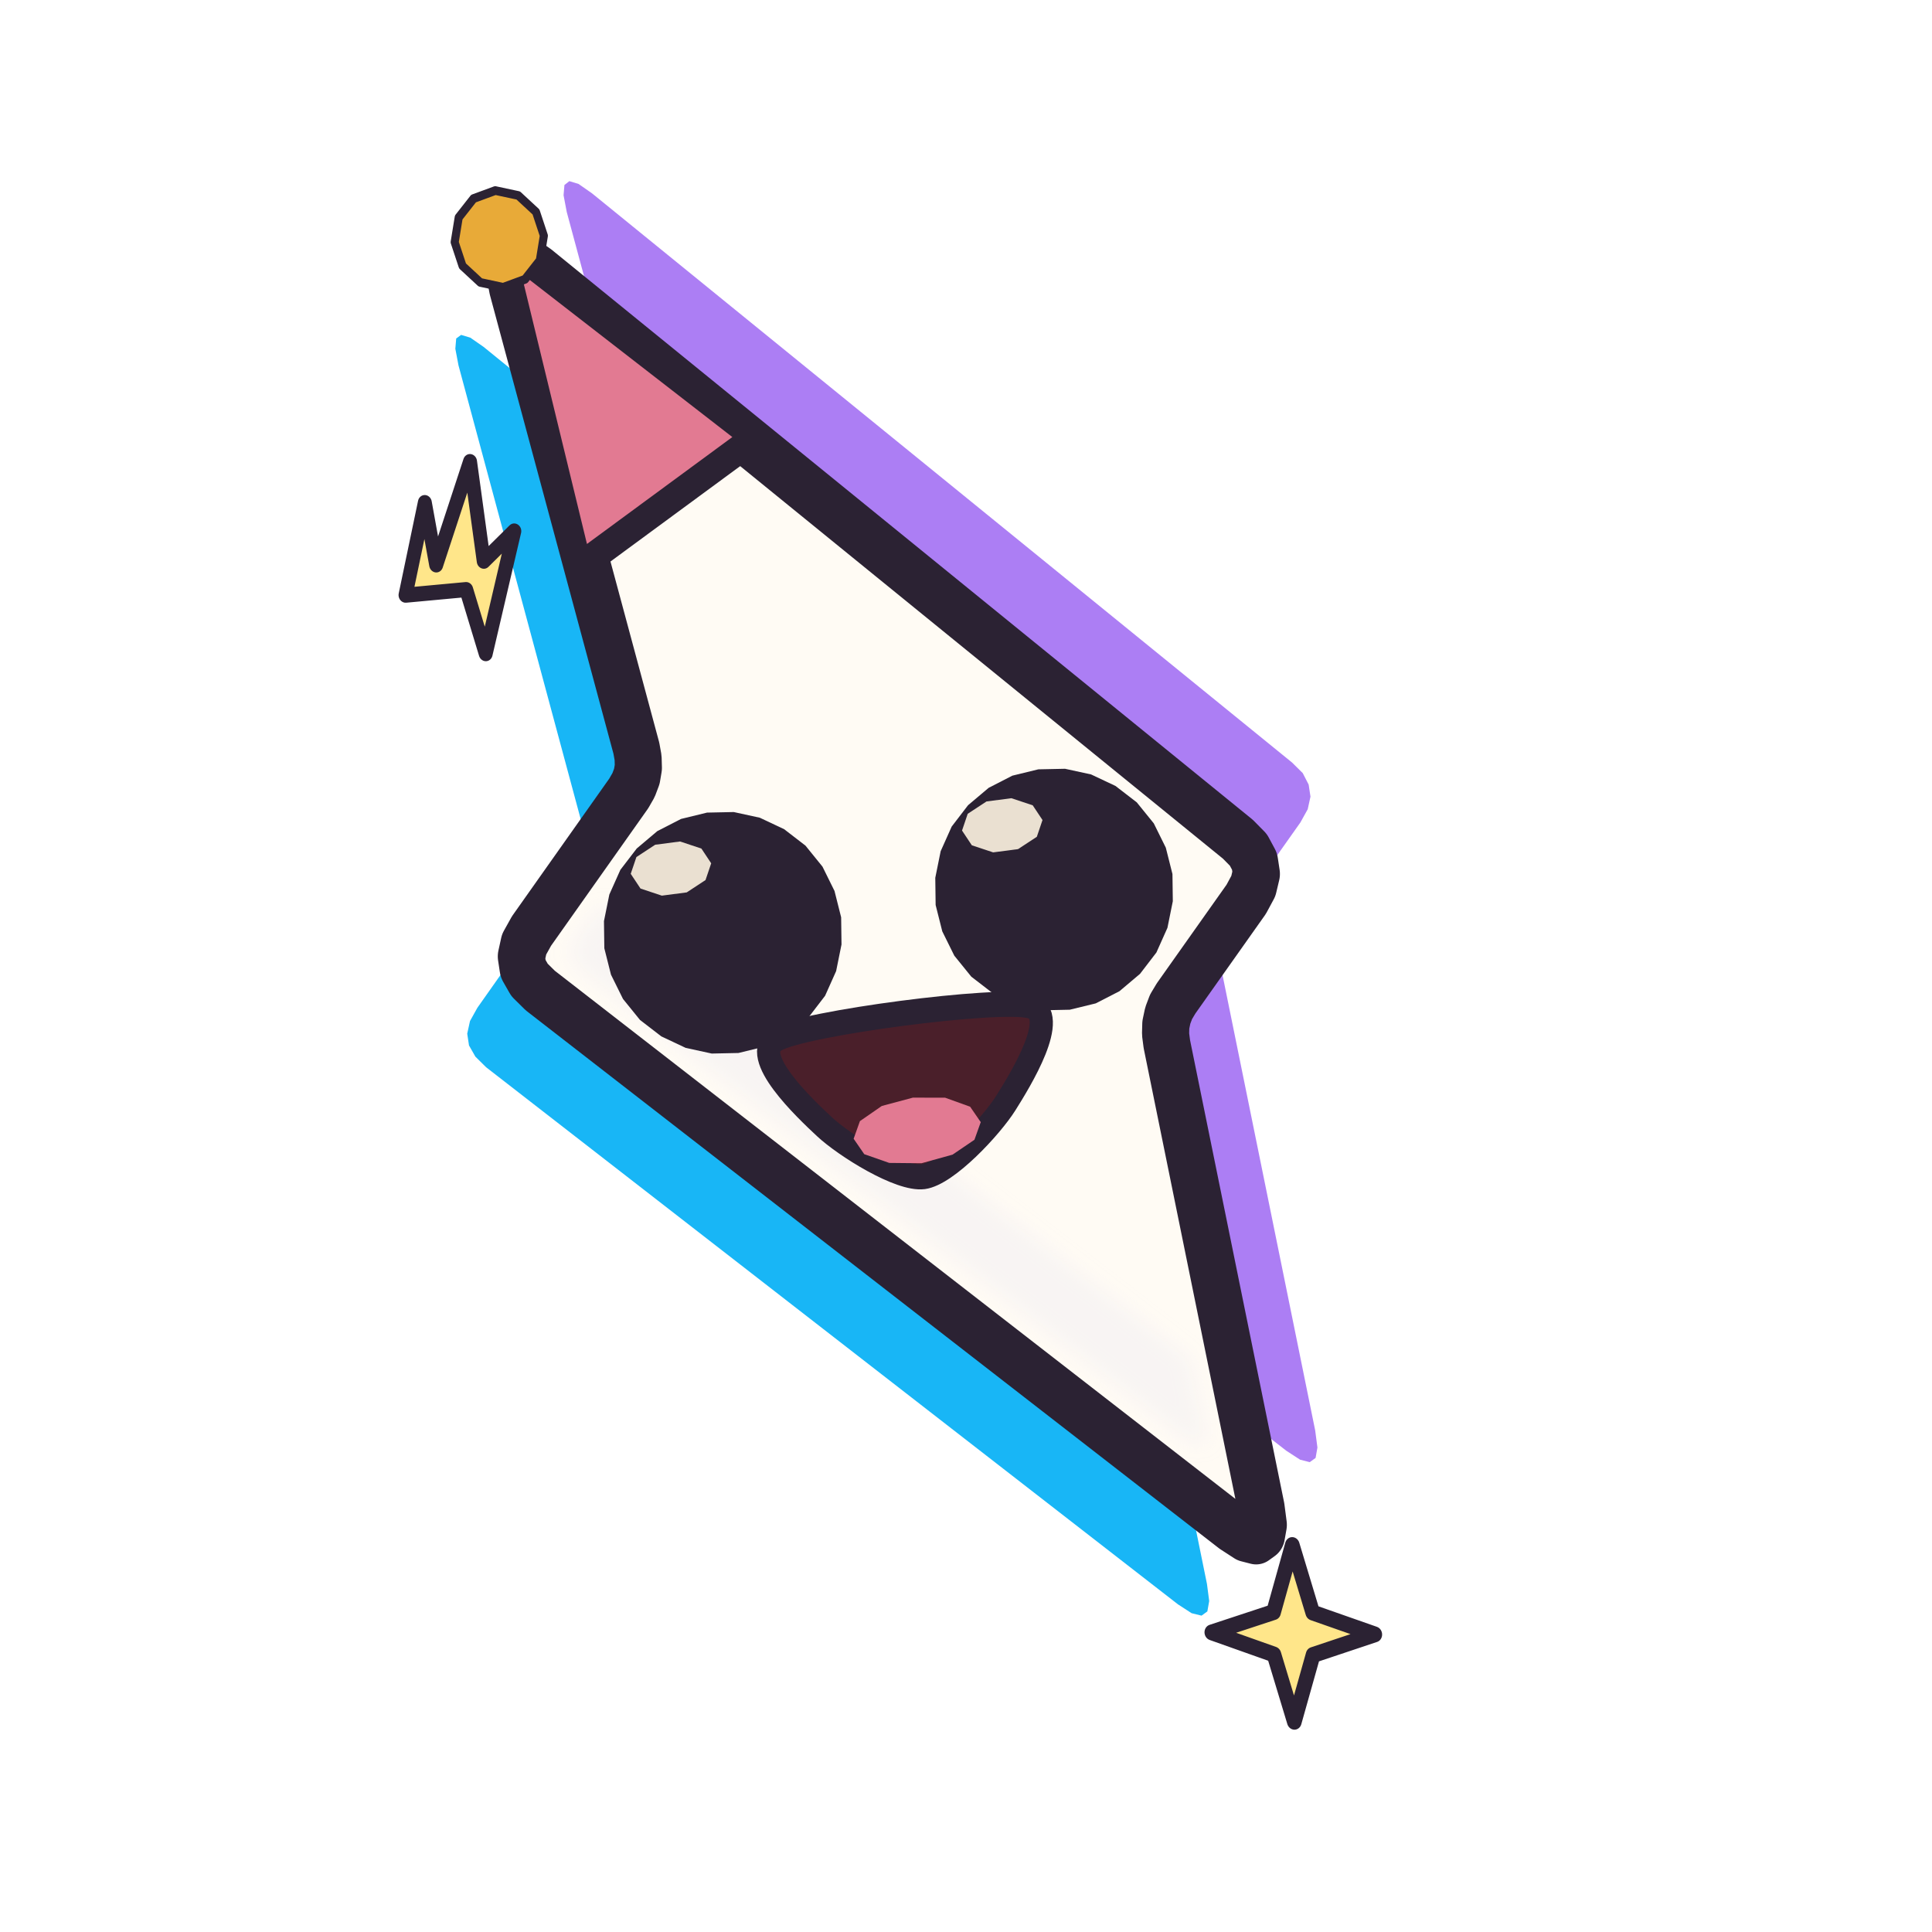
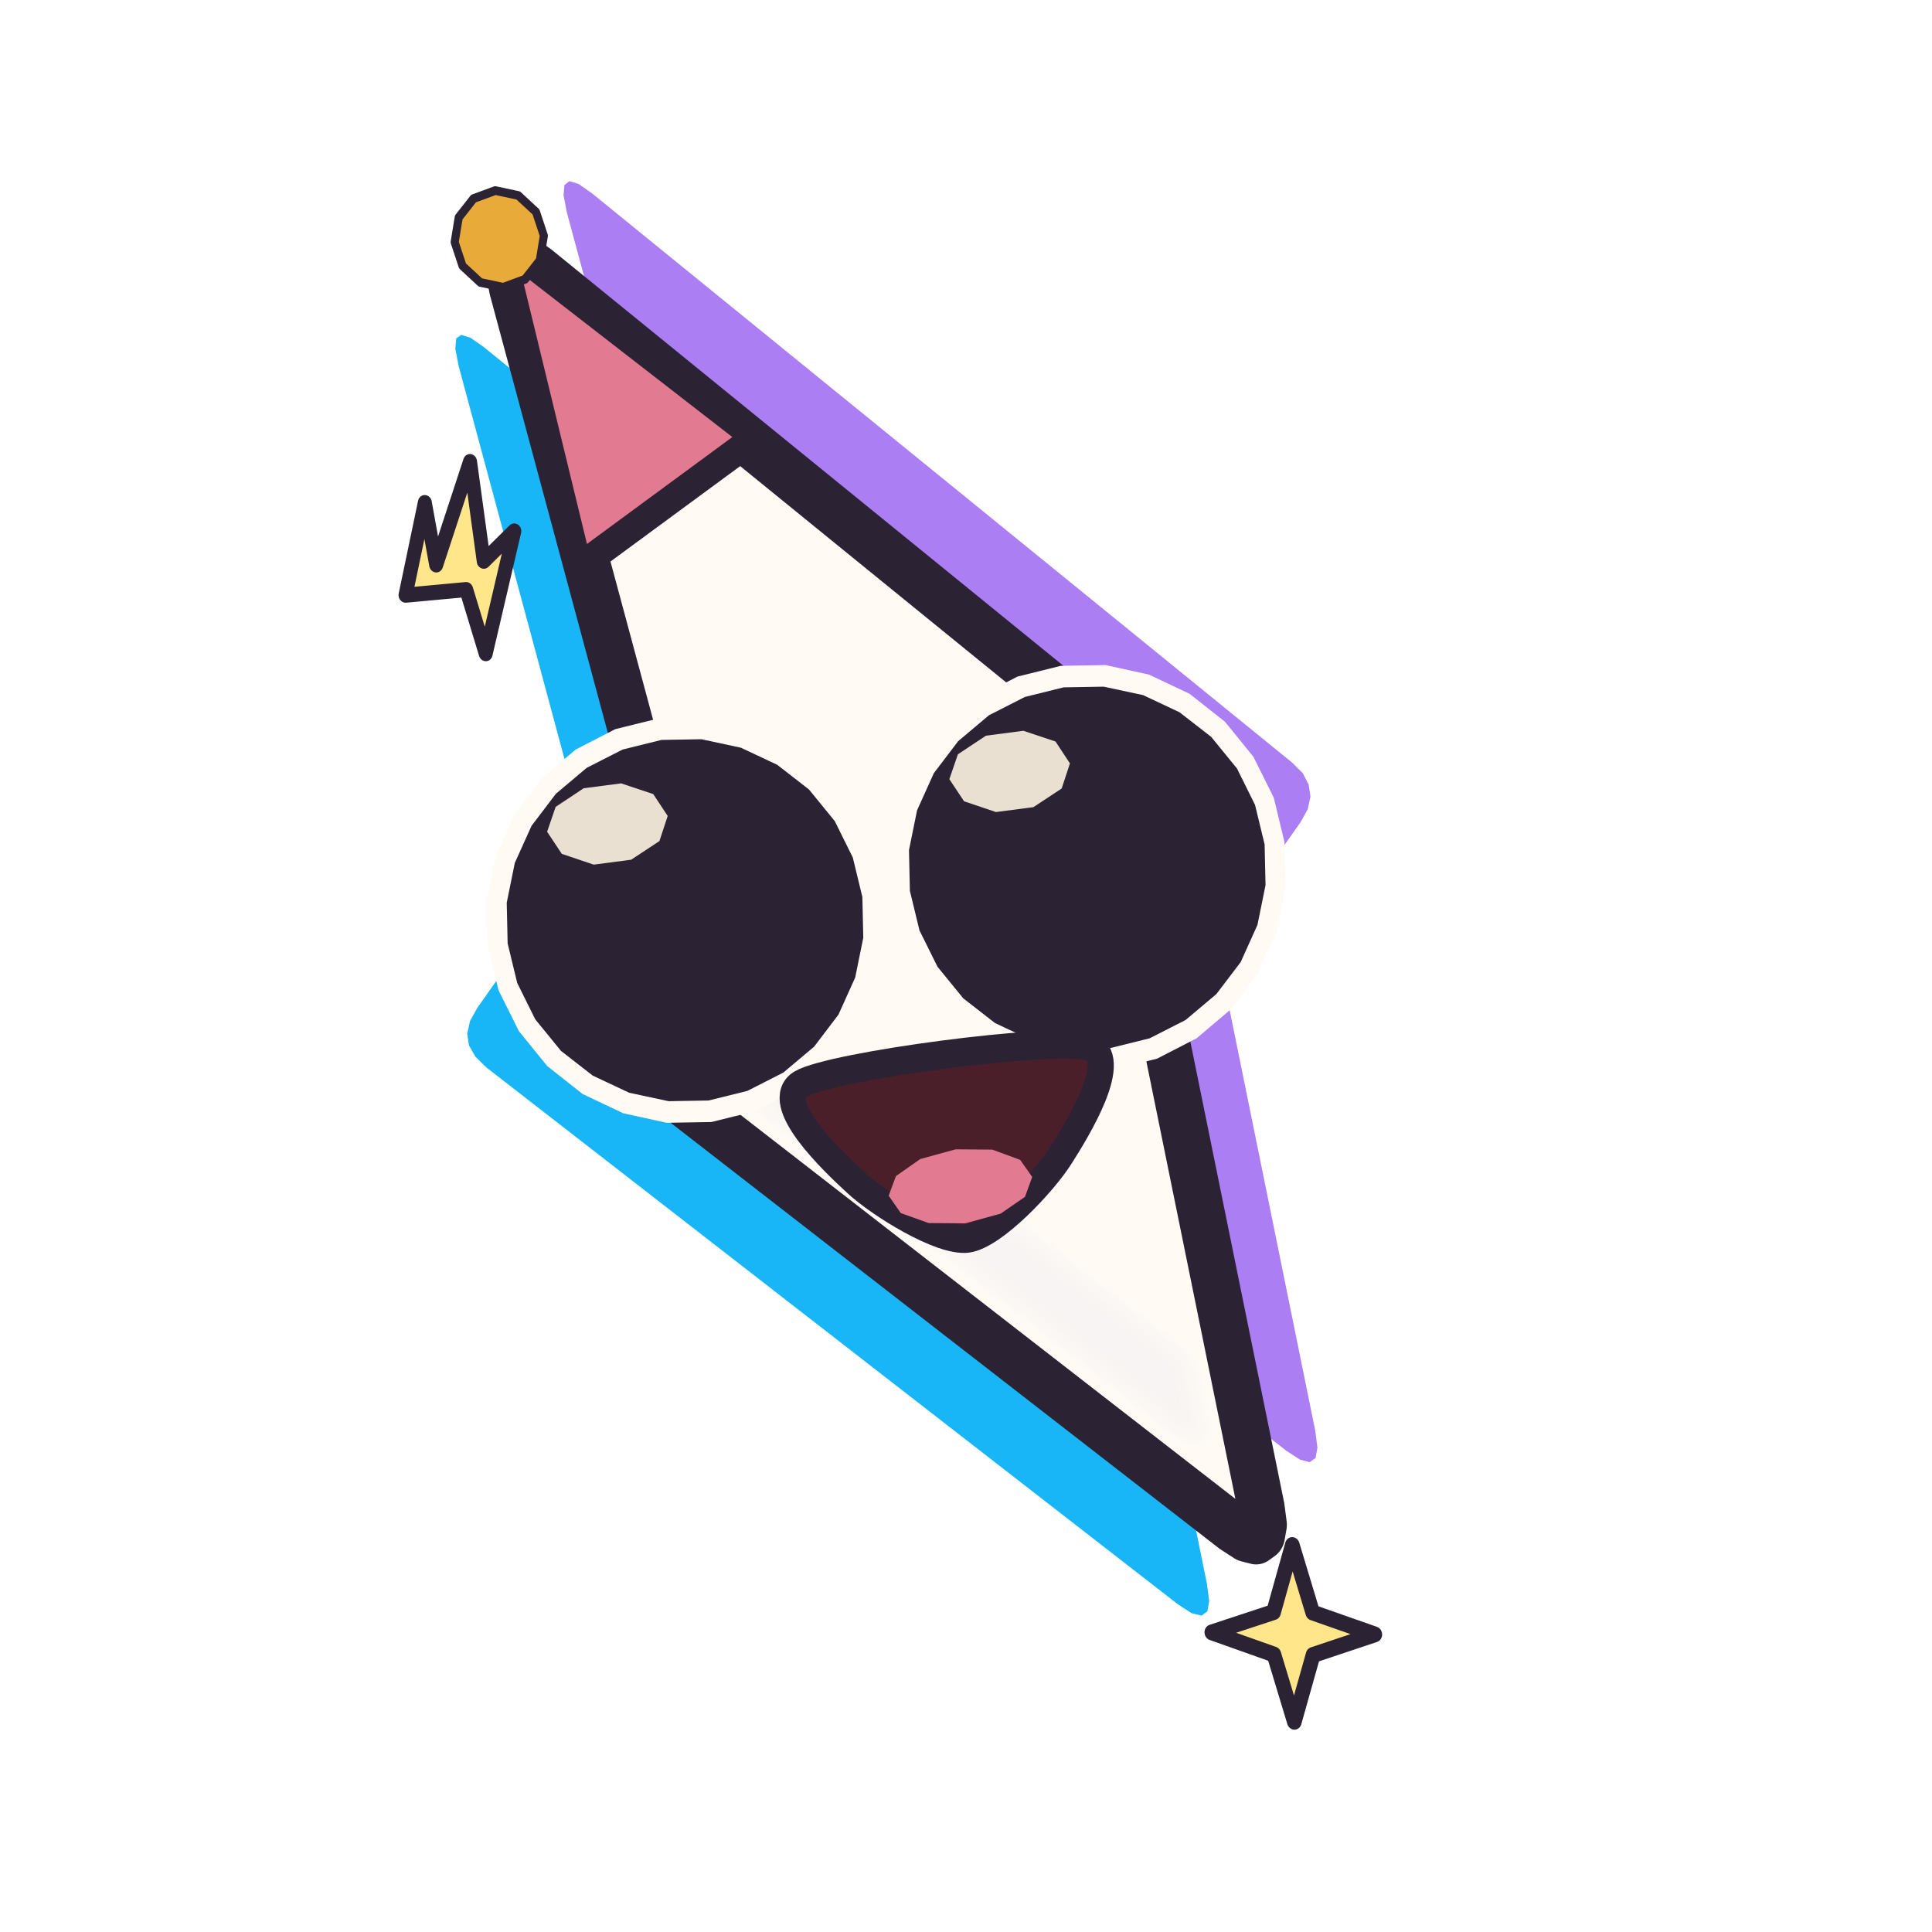
<svg xmlns="http://www.w3.org/2000/svg" viewBox="0 0 768 768" width="128" height="128">
  <defs>
    <filter id="dance-soft" x="-20%" y="-20%" width="140%" height="140%">
      <feGaussianBlur stdDeviation="4" />
    </filter>
    <path id="dance-0" d="M-1.4 -221.9 2.3 -226.5 4.2 -231.1 4.1 -235.7 2.2 -240.3 -1.5 -244.8 -256.1 -492.3 -261 -496.4 -264.6 -497.9 -266.8 -496.8 -267.7 -493 -267.3 -486.6 -241.4 -308.4 -241.2 -304.6 -241.6 -301.1 -242.8 -297.8 -244.5 -294.7 -247 -291.8 -293.8 -245 -297.5 -240.4 -299.3 -235.8 -299.2 -231.3 -297.2 -226.8 -293.4 -222.3 -40.5 12.8 -35.4 16.8 -31.5 18.2 -28.9 16.9 -27.6 13.1 -27.6 6.6 -41.3 -171.5 -41.3 -175.2 -40.7 -178.8 -39.4 -182.1 -37.6 -185.3 -35.1 -188.1Z" fill="#18B6F6" />
    <path id="dance-1" d="M50.9 -274.1 54.6 -278.7 56.4 -283.3 56.3 -287.9 54.5 -292.5 50.7 -297 -203.8 -544.5 -208.8 -548.7 -212.4 -550.2 -214.6 -549 -215.5 -545.2 -215.1 -538.8 -189.2 -360.6 -189 -356.9 -189.4 -353.3 -190.5 -350 -192.3 -346.9 -194.7 -344 -241.6 -297.2 -245.3 -292.6 -247.1 -288 -247 -283.5 -245 -279 -241.2 -274.6 11.8 -39.4 16.9 -35.4 20.7 -34 23.3 -35.3 24.6 -39.1 24.6 -45.6 10.9 -223.7 10.9 -227.5 11.6 -231 12.8 -234.4 14.6 -237.5 17.1 -240.4Z" fill="#AC7EF4" />
    <path id="dance-2" d="M24.8 -248 28.4 -252.6 30.3 -257.2 30.2 -261.8 28.3 -266.4 24.6 -270.9 -229.9 -518.4 -234.9 -522.6 -238.5 -524 -240.7 -522.9 -241.6 -519.1 -241.2 -512.7 -215.3 -334.5 -215.1 -330.8 -215.5 -327.2 -216.6 -323.9 -218.4 -320.8 -220.8 -317.9 -267.7 -271.1 -271.4 -266.5 -273.2 -261.9 -273.1 -257.4 -271.1 -252.9 -267.3 -248.4 -14.3 -13.3 -9.2 -9.3 -5.4 -7.9 -2.8 -9.2 -1.5 -13 -1.5 -19.5 -15.2 -197.6 -15.2 -201.4 -14.6 -204.9 -13.3 -208.3 -11.5 -211.4 -9 -214.3Z" fill="#FFFBF4" />
    <path id="dance-3" d="M-237.3 -278.4 -248.8 -266.9 -251 -264.1 -252.1 -261.4 -252 -258.7 -250.9 -256 -248.6 -253.3 -28.1 -48.4 -25 -46 -22.7 -45.1 -21.2 -45.9 -20.4 -48.2 -20.4 -52.1 -22.4 -78.6Z" fill="#E2DCF2" fill-opacity="0.22" filter="url(#dance-soft)" />
    <path id="dance-4" d="M24.8 -248 28.4 -252.6 30.3 -257.2 30.2 -261.8 28.3 -266.4 24.6 -270.9 -229.9 -518.4 -234.9 -522.6 -238.5 -524 -240.7 -522.9 -241.6 -519.1 -241.2 -512.7 -215.3 -334.5 -215.1 -330.8 -215.5 -327.2 -216.6 -323.9 -218.4 -320.8 -220.8 -317.9 -267.7 -271.1 -271.4 -266.5 -273.2 -261.9 -273.1 -257.4 -271.1 -252.9 -267.3 -248.4 -14.3 -13.3 -9.2 -9.3 -5.4 -7.9 -2.8 -9.2 -1.5 -13 -1.5 -19.5 -15.2 -197.6 -15.2 -201.4 -14.6 -204.9 -13.3 -208.3 -11.5 -211.4 -9 -214.3Z" fill="none" stroke="#2B2233" stroke-width="19.3" />
    <path id="dance-5" d="M38 33.7 11.8 38.4 0.6 62.5 -4.1 36.3 -28.2 25 -2 20.4 9.2 -3.8 13.9 22.5Z" fill="#FFE68A" />
    <path id="dance-6" d="M38 33.7 11.8 38.4 0.6 62.5 -4.1 36.3 -28.2 25 -2 20.4 9.2 -3.8 13.9 22.5Z" fill="none" stroke="#2B2233" stroke-width="6" />
-     <path id="dance-7" d="M49 0 47.7 10.2 44.1 19.9 38.3 28.6 30.5 35.8 21.2 41.3 10.9 44.7 0 45.8 -10.9 44.7 -21.2 41.3 -30.5 35.8 -38.3 28.6 -44.1 19.9 -47.7 10.2 -49 0 -47.7 -10.2 -44.1 -19.9 -38.3 -28.6 -30.5 -35.8 -21.2 -41.3 -10.9 -44.7 0 -45.8 10.9 -44.7 21.2 -41.3 30.5 -35.8 38.3 -28.6 44.1 -19.9 47.7 -10.2Z" fill="#2B2233" />
-     <path id="dance-8" d="M-1 -26.6 -4.2 -20.6 -12.5 -16.9 -22.8 -16.9 -31.1 -20.6 -34.3 -26.6 -31.1 -32.6 -22.8 -36.3 -12.5 -36.3 -4.2 -32.6Z" fill="#FFF5E2" fill-opacity="0.9" />
-     <path id="dance-9" d="M-52.6 -159.9C-40.5 -164.6 40.5 -164.6 52.6 -159.9C64.6 -155.2 44.5 -132.5 37.5 -124.7C30.5 -116.9 10 -101.2 0 -101.2C-10 -101.2 -30.5 -116.9 -37.5 -124.7C-44.5 -132.5 -64.6 -155.2 -52.6 -159.9Z" fill="#4A1F2A" />
-     <path id="dance-a" d="M-52.6 -159.9C-40.5 -164.6 40.5 -164.6 52.6 -159.9C64.6 -155.2 44.5 -132.5 37.5 -124.7C30.5 -116.9 10 -101.2 0 -101.2C-10 -101.2 -30.5 -116.9 -37.5 -124.7C-44.5 -132.5 -64.6 -155.2 -52.6 -159.9Z" fill="none" stroke="#2B2233" stroke-width="9.5" />
-     <path id="dance-b" d="M26.3 -118.8 22.8 -112.5 13.1 -108 0 -106.3 -13.1 -108 -22.8 -112.5 -26.3 -118.8 -22.8 -125.1 -13.1 -129.7 0 -131.3 13.1 -129.7 22.8 -125.1Z" fill="#E27A92" />
-     <path id="dance-c" d="M-58.8 -257.9 0 -417.8 58.8 -257.9Z" fill="#E27A92" />
-     <path id="dance-d" d="M-58.8 -257.9 0 -417.8 58.8 -257.9Z" fill="none" stroke="#2B2233" stroke-width="14.4" />
-     <path id="dance-e" d="M24.5 -417.8 21.2 -405.6 12.2 -396.6 0 -393.3 -12.2 -396.6 -21.2 -405.6 -24.5 -417.8 -21.2 -430 -12.2 -439 0 -442.3 12.2 -439 21.2 -430Z" fill="#E8AA38" />
-     <path id="dance-f" d="M24.5 -417.8 21.2 -405.6 12.2 -396.6 0 -393.3 -12.2 -396.6 -21.2 -405.6 -24.5 -417.8 -21.2 -430 -12.2 -439 0 -442.3 12.2 -439 21.2 -430Z" fill="none" stroke="#2B2233" stroke-width="4.4" />
-     <path id="dance-g" d="M0 0 26.7 -24.3 17 -2.4 51 -26.7 34 7.3 51 4.9 14.6 36.4 21.9 12.1Z" fill="#FFE68A" />
-     <path id="dance-h" d="M0 0 26.7 -24.3 17 -2.4 51 -26.7 34 7.3 51 4.9 14.6 36.4 21.9 12.1Z" fill="none" stroke="#2B2233" stroke-width="5.7" />
+     <path id="dance-7" d="M81.6 0 79.6 17.1 73.5 33.4 63.8 47.9 50.9 60.1 35.4 69.3 18.2 75 0 76.9 -18.2 75 -35.4 69.3 -50.9 60.1 -63.8 47.9 -73.5 33.4 -79.6 17.1 -81.6 0 -79.6 -17.1 -73.5 -33.4 -63.8 -47.9 -50.9 -60.1 -35.4 -69.3 -18.2 -75 0 -76.9 18.2 -75 35.4 -69.3 50.9 -60.1 63.8 -47.9 73.5 -33.4 79.6 -17.1Z" fill="#FFFBF4" />
+     <path id="dance-8" d="M6.7 -39.9 0.4 -25.8 -16.2 -17.2 -36.7 -17.2 -53.2 -25.8 -59.6 -39.9 -53.2 -53.9 -36.7 -62.6 -16.2 -62.6 0.4 -53.9Z" fill="#FFFBF4" />
+     <path id="dance-9" d="M73.4 0 71.6 15.3 66.2 29.8 57.4 42.9 45.8 53.7 31.9 61.9 16.3 67 0 68.7 -16.3 67 -31.9 61.9 -45.8 53.7 -57.4 42.9 -66.2 29.8 -71.6 15.3 -73.4 0 -71.6 -15.3 -66.2 -29.8 -57.4 -42.9 -45.8 -53.7 -31.9 -61.9 -16.3 -67 0 -68.7 16.3 -67 31.9 -61.9 45.8 -53.7 57.4 -42.9 66.2 -29.8 71.6 -15.3Z" fill="#2B2233" />
+     <path id="dance-a" d="M-1.5 -39.9 -6.2 -30.9 -18.7 -25.3 -34.2 -25.3 -46.6 -30.9 -51.4 -39.9 -46.6 -48.8 -34.2 -54.4 -18.7 -54.4 -6.2 -48.8Z" fill="#FFF5E2" fill-opacity="0.9" />
+     <path id="dance-b" d="M-59.4 -159.9C-45.8 -165.2 45.8 -165.2 59.4 -159.9C73 -154.6 50.4 -129.1 42.4 -120.3C34.5 -111.5 11.3 -93.8 0 -93.8C-11.3 -93.8 -34.5 -111.5 -42.4 -120.3C-50.4 -129.1 -73 -154.6 -59.4 -159.9Z" fill="#4A1F2A" />
+     <path id="dance-c" d="M-59.4 -159.9C-45.8 -165.2 45.8 -165.2 59.4 -159.9C73 -154.6 50.4 -129.1 42.4 -120.3C34.5 -111.5 11.3 -93.8 0 -93.8C-11.3 -93.8 -34.5 -111.5 -42.4 -120.3C-50.4 -129.1 -73 -154.6 -59.4 -159.9Z" fill="none" stroke="#2B2233" stroke-width="10.7" />
+     <path id="dance-d" d="M29.7 -113.7 25.7 -106.6 14.9 -101.5 0 -99.6 -14.9 -101.5 -25.7 -106.6 -29.7 -113.7 -25.7 -120.7 -14.9 -125.9 0 -127.8 14.9 -125.9 25.7 -120.7Z" fill="#E27A92" />
+     <path id="dance-e" d="M-58.8 -257.9 0 -417.8 58.8 -257.9Z" fill="#E27A92" />
+     <path id="dance-f" d="M-58.8 -257.9 0 -417.8 58.8 -257.9Z" fill="none" stroke="#2B2233" stroke-width="14.4" />
+     <path id="dance-g" d="M24.5 -417.8 21.2 -405.6 12.2 -396.6 0 -393.3 -12.2 -396.6 -21.2 -405.6 -24.5 -417.8 -21.2 -430 -12.2 -439 0 -442.3 12.2 -439 21.2 -430Z" fill="#E8AA38" />
+     <path id="dance-h" d="M24.5 -417.8 21.2 -405.6 12.2 -396.6 0 -393.3 -12.2 -396.6 -21.2 -405.6 -24.5 -417.8 -21.2 -430 -12.2 -439 0 -442.3 12.2 -439 21.2 -430Z" fill="none" stroke="#2B2233" stroke-width="4.4" />
+     <path id="dance-i" d="M0 0 26.7 -24.3 17 -2.4 51 -26.7 34 7.3 51 4.9 14.6 36.4 21.9 12.1Z" fill="#FFE68A" />
+     <path id="dance-j" d="M0 0 26.7 -24.3 17 -2.4 51 -26.7 34 7.3 51 4.9 14.6 36.4 21.9 12.1Z" fill="none" stroke="#2B2233" stroke-width="5.7" />
  </defs>
  <g stroke-linecap="round" stroke-linejoin="round">
    <use href="#dance-0" transform="matrix(0.9606 -0.1256 0.1364 1.0432 505.4 619.3)" />
    <use href="#dance-1" transform="matrix(0.9606 -0.1256 0.1364 1.0432 505.4 619.3)" />
    <use href="#dance-2" transform="matrix(0.9606 -0.1256 0.1364 1.0432 505.4 619.3)" />
    <use href="#dance-3" transform="matrix(0.9606 -0.1256 0.1364 1.0432 505.4 619.3)" />
    <use href="#dance-4" transform="matrix(0.9606 -0.1256 0.1364 1.0432 505.4 619.3)" />
    <use href="#dance-5" transform="matrix(0.9606 -0.1256 0.1364 1.0432 505.4 619.3)" />
    <use href="#dance-6" transform="matrix(0.9606 -0.1256 0.1364 1.0432 505.4 619.3)" />
-     <use href="#dance-7" transform="matrix(0.9606 -0.1256 0.1364 1.0432 287.3 370.8)" />
-     <use href="#dance-8" transform="matrix(0.9606 -0.1256 0.1364 1.0432 287.3 370.8)" />
-     <use href="#dance-7" transform="matrix(0.9606 -0.1256 0.1364 1.0432 419 353.6)" />
-     <use href="#dance-8" transform="matrix(0.9606 -0.1256 0.1364 1.0432 419 353.6)" />
-     <use href="#dance-9" transform="matrix(0.9606 -0.1256 0.1364 1.0432 380.8 573.3)" />
-     <use href="#dance-a" transform="matrix(0.9606 -0.1256 0.1364 1.0432 380.8 573.3)" />
-     <use href="#dance-b" transform="matrix(0.9606 -0.1256 0.1364 1.0432 380.8 573.3)" />
-     <use href="#dance-c" transform="matrix(0.596 -0.4383 0.4175 0.6549 372.9 368.6)" />
-     <use href="#dance-d" transform="matrix(0.596 -0.4383 0.4175 0.6549 372.9 368.6)" />
+     <use href="#dance-7" transform="matrix(0.9606 -0.1256 0.1364 1.0432 272.3 365.8)" />
+     <use href="#dance-8" transform="matrix(0.9606 -0.1256 0.1364 1.0432 272.3 365.8)" />
+     <use href="#dance-7" transform="matrix(0.9606 -0.1256 0.1364 1.0432 432.2 344.9)" />
+     <use href="#dance-8" transform="matrix(0.9606 -0.1256 0.1364 1.0432 432.2 344.9)" />
+     <use href="#dance-9" transform="matrix(0.9606 -0.1256 0.1364 1.0432 272.3 365.8)" />
+     <use href="#dance-a" transform="matrix(0.9606 -0.1256 0.1364 1.0432 272.3 365.8)" />
+     <use href="#dance-9" transform="matrix(0.9606 -0.1256 0.1364 1.0432 432.2 344.9)" />
+     <use href="#dance-a" transform="matrix(0.9606 -0.1256 0.1364 1.0432 432.2 344.9)" />
+     <use href="#dance-b" transform="matrix(0.9606 -0.1256 0.1364 1.0432 397.3 590.2)" />
+     <use href="#dance-c" transform="matrix(0.9606 -0.1256 0.1364 1.0432 397.3 590.2)" />
+     <use href="#dance-d" transform="matrix(0.9606 -0.1256 0.1364 1.0432 397.3 590.2)" />
    <use href="#dance-e" transform="matrix(0.596 -0.4383 0.4175 0.6549 372.9 368.6)" />
    <use href="#dance-f" transform="matrix(0.596 -0.4383 0.4175 0.6549 372.9 368.6)" />
-     <use href="#dance-g" transform="matrix(0.7946 -0.5845 0.5567 0.8731 161.2 236.6)" />
-     <use href="#dance-h" transform="matrix(0.7946 -0.5845 0.5567 0.8731 161.2 236.6)" />
+     <use href="#dance-g" transform="matrix(0.596 -0.4383 0.4175 0.6549 372.9 368.6)" />
+     <use href="#dance-h" transform="matrix(0.596 -0.4383 0.4175 0.6549 372.9 368.6)" />
+     <use href="#dance-i" transform="matrix(0.7946 -0.5845 0.5567 0.8731 161.2 236.6)" />
+     <use href="#dance-j" transform="matrix(0.7946 -0.5845 0.5567 0.8731 161.2 236.6)" />
  </g>
</svg>
